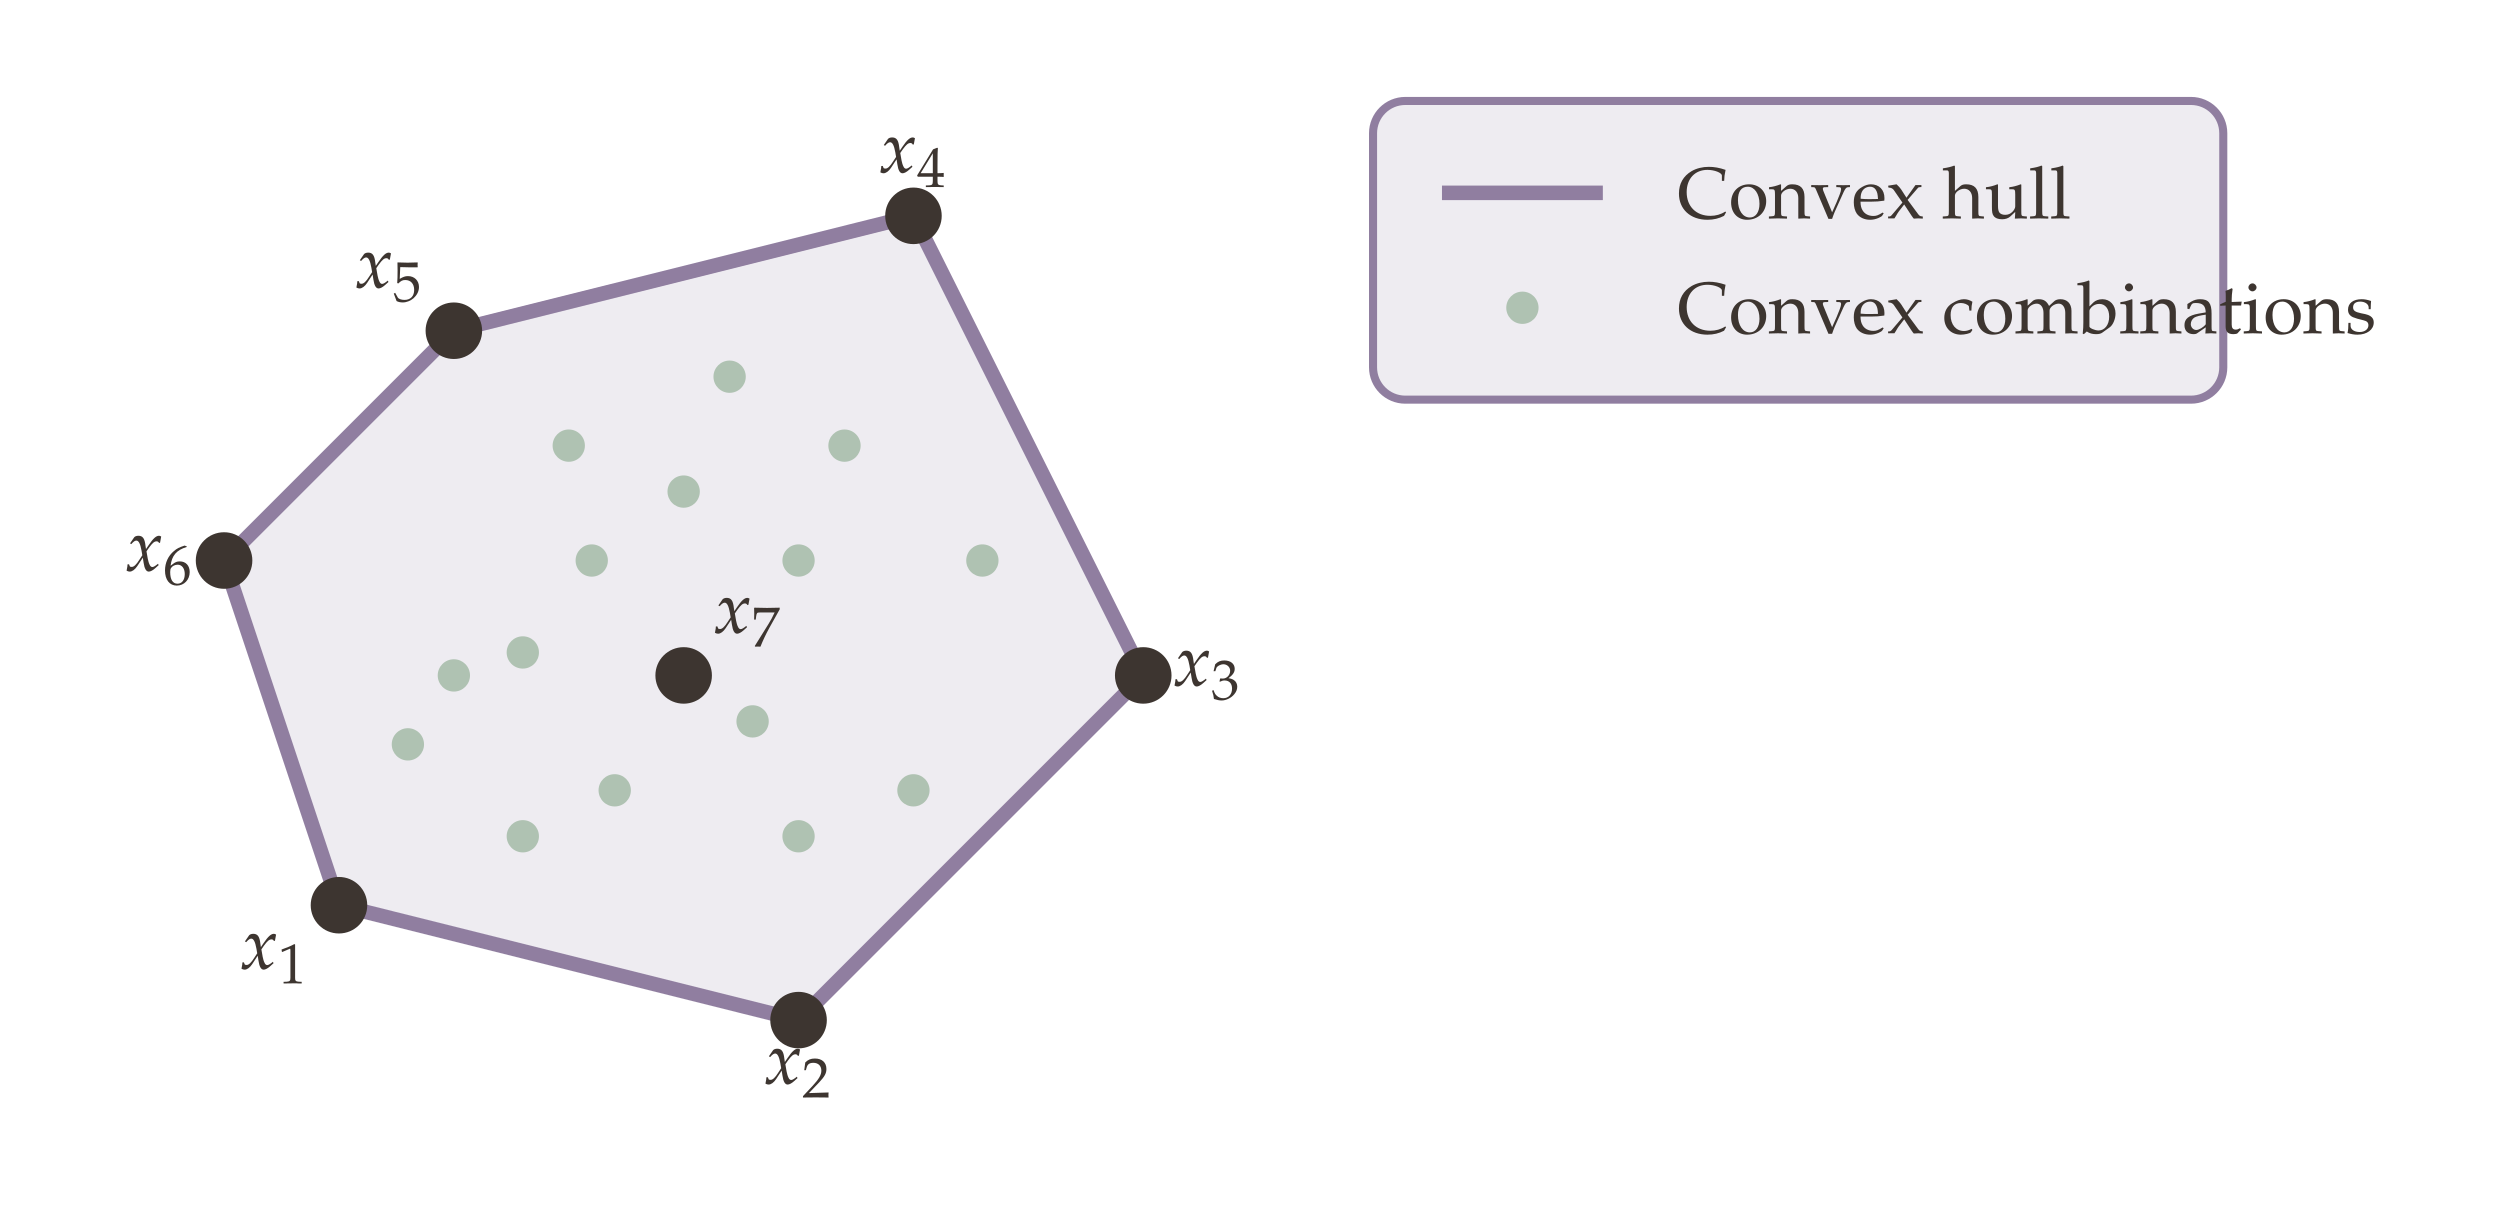
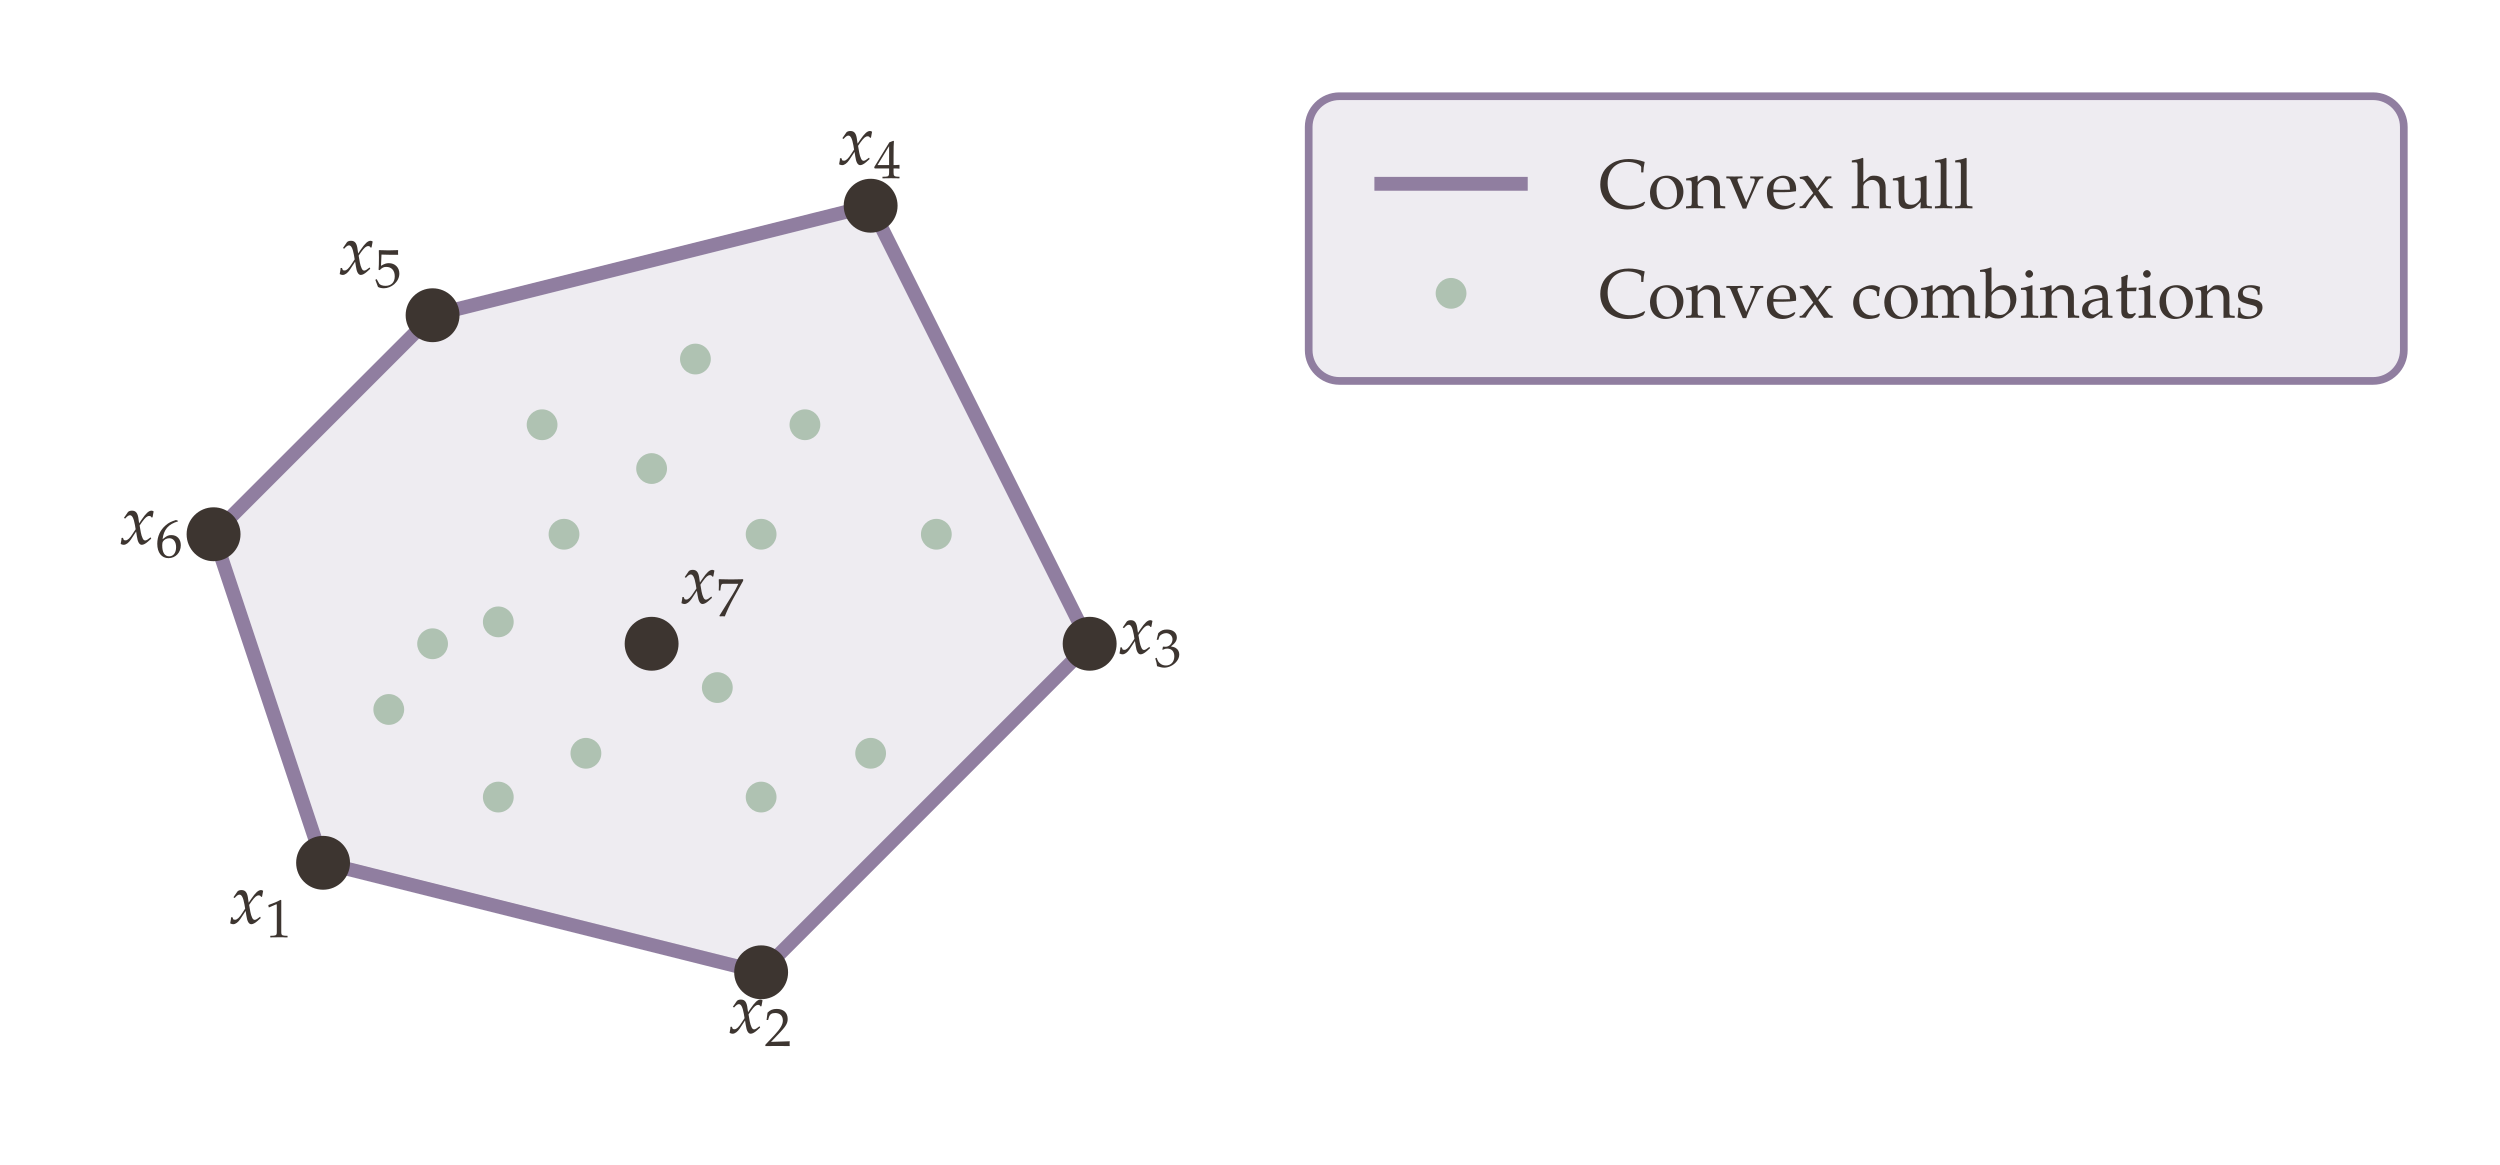
- <svg xmlns="http://www.w3.org/2000/svg" xmlns:xlink="http://www.w3.org/1999/xlink" width="308.394pt" height="150.69pt" viewBox="0 0 308.394 150.69">
+ <svg xmlns="http://www.w3.org/2000/svg" xmlns:xlink="http://www.w3.org/1999/xlink" width="323.558pt" height="150.69pt" viewBox="0 0 323.558 150.69">
  <defs>
    <g>
      <g id="glyph-0-0">
        <path d="M 0.188 -0.797 C 0.188 -0.609 0.172 -0.5 0.109 -0.203 C 0.094 -0.094 0.094 -0.078 0.078 -0.016 C 0.219 0.062 0.359 0.094 0.469 0.094 C 0.766 0.094 1.109 -0.156 1.391 -0.578 L 2.078 -1.625 L 2.172 -1.016 C 2.281 -0.25 2.5 0.094 2.812 0.094 C 3.016 0.094 3.297 -0.047 3.594 -0.312 L 4.031 -0.703 L 3.953 -0.875 C 3.625 -0.609 3.406 -0.469 3.25 -0.469 C 3.125 -0.469 3 -0.562 2.922 -0.75 C 2.828 -0.922 2.734 -1.25 2.688 -1.5 L 2.531 -2.406 L 2.844 -2.859 C 3.266 -3.438 3.5 -3.641 3.781 -3.641 C 3.922 -3.641 4.031 -3.562 4.078 -3.438 L 4.203 -3.469 L 4.344 -4.234 C 4.234 -4.297 4.156 -4.328 4.078 -4.328 C 3.719 -4.328 3.359 -4 2.797 -3.172 L 2.469 -2.688 L 2.406 -3.109 C 2.312 -4 2.062 -4.328 1.531 -4.328 C 1.297 -4.328 1.109 -4.25 1.016 -4.141 L 0.5 -3.391 L 0.656 -3.297 C 0.922 -3.609 1.109 -3.734 1.281 -3.734 C 1.562 -3.734 1.766 -3.359 1.922 -2.484 L 2.016 -1.922 L 1.656 -1.375 C 1.281 -0.766 0.969 -0.484 0.719 -0.484 C 0.578 -0.484 0.484 -0.516 0.469 -0.562 L 0.375 -0.812 Z M 0.188 -0.797 " />
      </g>
      <g id="glyph-1-0">
        <path d="M 0.469 -3.875 L 0.531 -3.875 L 1.438 -4.266 C 1.438 -4.281 1.453 -4.281 1.453 -4.281 C 1.5 -4.281 1.516 -4.219 1.516 -4.047 L 1.516 -0.672 C 1.516 -0.312 1.438 -0.234 1.062 -0.203 L 0.672 -0.188 L 0.672 0.016 C 1.734 0 1.734 0 1.812 0 C 1.906 0 2.062 0 2.297 0 C 2.391 0.016 2.625 0.016 2.906 0.016 L 2.906 -0.188 L 2.547 -0.203 C 2.172 -0.234 2.094 -0.312 2.094 -0.672 L 2.094 -4.797 L 2 -4.844 C 1.547 -4.594 1.047 -4.391 0.422 -4.172 Z M 0.469 -3.875 " />
      </g>
      <g id="glyph-1-1">
        <path d="M 0.109 -0.156 L 0.109 0.016 C 1.422 0 1.422 0 1.672 0 C 1.922 0 1.922 0 3.266 0.016 C 3.25 -0.125 3.25 -0.188 3.25 -0.297 C 3.25 -0.391 3.25 -0.453 3.266 -0.609 C 2.453 -0.578 2.141 -0.562 0.844 -0.531 L 2.125 -1.875 C 2.797 -2.594 3 -2.984 3 -3.5 C 3 -4.312 2.453 -4.797 1.578 -4.797 C 1.078 -4.797 0.734 -4.656 0.391 -4.312 L 0.266 -3.359 L 0.469 -3.359 L 0.562 -3.688 C 0.672 -4.094 0.922 -4.266 1.391 -4.266 C 2 -4.266 2.375 -3.891 2.375 -3.297 C 2.375 -2.781 2.078 -2.266 1.297 -1.422 Z M 0.109 -0.156 " />
      </g>
      <g id="glyph-1-2">
        <path d="M 0.297 -3.469 L 0.516 -3.469 L 0.641 -3.859 C 0.719 -4.094 1.156 -4.328 1.516 -4.328 C 1.969 -4.328 2.344 -3.969 2.344 -3.531 C 2.344 -3 1.938 -2.562 1.438 -2.562 C 1.375 -2.562 1.297 -2.578 1.219 -2.578 L 1.109 -2.578 L 1.031 -2.219 L 1.078 -2.172 C 1.344 -2.297 1.469 -2.328 1.656 -2.328 C 2.234 -2.328 2.578 -1.953 2.578 -1.328 C 2.578 -0.609 2.141 -0.141 1.5 -0.141 C 1.172 -0.141 0.891 -0.25 0.688 -0.453 C 0.516 -0.594 0.422 -0.766 0.297 -1.141 L 0.109 -1.062 C 0.25 -0.641 0.312 -0.391 0.344 -0.047 C 0.719 0.078 1.031 0.141 1.281 0.141 C 1.844 0.141 2.484 -0.172 2.859 -0.641 C 3.094 -0.922 3.219 -1.234 3.219 -1.562 C 3.219 -1.891 3.078 -2.188 2.828 -2.359 C 2.656 -2.484 2.5 -2.547 2.141 -2.609 C 2.703 -3.031 2.906 -3.359 2.906 -3.766 C 2.906 -4.391 2.391 -4.797 1.625 -4.797 C 1.156 -4.797 0.844 -4.672 0.5 -4.328 Z M 0.297 -3.469 " />
      </g>
      <g id="glyph-1-3">
        <path d="M 1.953 -1.266 L 1.953 -0.734 C 1.953 -0.328 1.875 -0.219 1.531 -0.203 L 1.094 -0.188 L 1.094 0.016 C 2.031 0 2.031 0 2.188 0 C 2.359 0 2.359 0 3.297 0.016 L 3.297 -0.188 L 2.953 -0.203 C 2.609 -0.234 2.531 -0.328 2.531 -0.734 L 2.531 -1.266 C 2.953 -1.266 3.094 -1.25 3.297 -1.234 L 3.297 -1.734 C 2.969 -1.703 2.828 -1.703 2.719 -1.703 L 2.531 -1.703 L 2.531 -2.672 C 2.531 -3.922 2.547 -4.516 2.578 -4.797 L 2.5 -4.844 L 1.984 -4.641 L 0.016 -1.422 L 0.094 -1.266 Z M 1.953 -1.703 L 0.453 -1.703 L 1.953 -4.156 Z M 1.953 -1.703 " />
      </g>
      <g id="glyph-1-4">
        <path d="M 0.891 -4.219 C 1.781 -4.188 2.172 -4.188 3.016 -4.188 L 3.047 -4.219 C 3.031 -4.344 3.031 -4.391 3.031 -4.484 C 3.031 -4.578 3.031 -4.641 3.047 -4.766 L 3.016 -4.797 C 2.484 -4.781 2.172 -4.766 1.797 -4.766 C 1.422 -4.766 1.109 -4.781 0.578 -4.797 L 0.547 -4.766 C 0.562 -4.344 0.562 -4.031 0.562 -3.812 C 0.562 -3.219 0.547 -2.547 0.516 -2.25 L 0.656 -2.203 C 0.984 -2.531 1.172 -2.625 1.516 -2.625 C 2.188 -2.625 2.609 -2.156 2.609 -1.406 C 2.609 -0.625 2.156 -0.172 1.406 -0.172 C 1.031 -0.172 0.672 -0.297 0.578 -0.484 L 0.266 -1.047 L 0.094 -0.953 C 0.25 -0.562 0.328 -0.328 0.438 -0.031 C 0.625 0.078 0.906 0.141 1.203 0.141 C 1.672 0.141 2.172 -0.062 2.547 -0.391 C 2.969 -0.781 3.203 -1.25 3.203 -1.766 C 3.203 -2.547 2.641 -3.109 1.844 -3.109 C 1.5 -3.109 1.25 -3.016 0.828 -2.766 Z M 0.891 -4.219 " />
      </g>
      <g id="glyph-1-5">
        <path d="M 2.906 -4.688 L 2.641 -4.797 C 1.969 -4.578 1.688 -4.438 1.328 -4.125 C 0.609 -3.531 0.219 -2.672 0.219 -1.719 C 0.219 -0.578 0.781 0.141 1.672 0.141 C 2.578 0.141 3.266 -0.578 3.266 -1.531 C 3.266 -2.328 2.781 -2.844 2.047 -2.844 C 1.688 -2.844 1.484 -2.766 1.078 -2.438 C 1 -2.375 0.984 -2.359 0.906 -2.312 C 1.062 -3.562 1.641 -4.25 2.906 -4.625 Z M 1.781 -2.438 C 2.312 -2.438 2.656 -1.969 2.656 -1.281 C 2.656 -0.562 2.312 -0.094 1.766 -0.094 C 1.172 -0.094 0.859 -0.594 0.859 -1.531 C 0.859 -1.781 0.891 -1.906 0.969 -2.031 C 1.109 -2.266 1.438 -2.438 1.781 -2.438 Z M 1.781 -2.438 " />
      </g>
      <g id="glyph-1-6">
        <path d="M 0.391 -0.062 L 0.453 0.016 C 0.719 0 0.719 0 0.781 0 C 0.828 0 0.828 0 1.094 0.016 C 1.391 -0.734 1.734 -1.469 2.188 -2.297 L 3.469 -4.594 L 3.469 -4.797 C 2.703 -4.781 2.469 -4.766 1.906 -4.766 C 1.391 -4.766 1.047 -4.781 0.375 -4.797 L 0.312 -4.766 C 0.328 -4.109 0.328 -4.109 0.328 -4.031 C 0.328 -3.953 0.328 -3.953 0.312 -3.328 L 0.516 -3.328 L 0.562 -3.719 C 0.625 -4.141 0.672 -4.203 0.984 -4.203 L 2.844 -4.203 C 2.578 -3.625 2.359 -3.219 2.094 -2.797 Z M 0.391 -0.062 " />
      </g>
      <g id="glyph-2-0">
        <path d="M 6.016 -0.75 L 5.922 -0.844 C 5.375 -0.484 4.75 -0.312 4.078 -0.312 C 2.328 -0.312 1.156 -1.469 1.156 -3.234 C 1.156 -4.891 2.172 -5.984 3.719 -5.984 C 4.594 -5.984 5.5 -5.625 5.5 -5.281 L 5.5 -4.625 L 5.781 -4.625 C 5.797 -5.078 5.828 -5.406 5.953 -5.984 C 5.188 -6.25 4.531 -6.359 3.891 -6.359 C 3.109 -6.359 2.359 -6.172 1.766 -5.828 C 0.734 -5.219 0.203 -4.281 0.203 -3.062 C 0.203 -1.125 1.609 0.172 3.719 0.172 C 4.469 0.172 5.141 0.016 5.766 -0.312 Z M 6.016 -0.75 " />
      </g>
      <g id="glyph-2-1">
        <path d="M 2.5 -4.203 C 1.188 -4.203 0.281 -3.281 0.281 -1.953 C 0.281 -0.688 1.078 0.172 2.25 0.172 C 3.625 0.172 4.609 -0.781 4.609 -2.125 C 4.609 -3.344 3.734 -4.203 2.5 -4.203 Z M 2.344 -3.906 C 3.172 -3.906 3.781 -3.016 3.781 -1.797 C 3.781 -0.766 3.312 -0.109 2.594 -0.109 C 1.719 -0.109 1.125 -0.984 1.125 -2.25 C 1.125 -3.328 1.547 -3.906 2.344 -3.906 Z M 2.344 -3.906 " />
      </g>
      <g id="glyph-2-2">
        <path d="M 3.672 0.031 C 4.219 0 4.234 0 4.391 0 C 4.516 0 4.516 0 5.125 0.031 L 5.125 -0.234 L 4.766 -0.266 C 4.453 -0.281 4.438 -0.344 4.438 -0.922 L 4.438 -2.641 C 4.438 -3.688 3.938 -4.203 2.938 -4.203 C 2.594 -4.203 2.406 -4.141 2.219 -3.984 L 1.547 -3.391 L 1.547 -4.172 L 1.469 -4.203 C 1 -4.016 0.531 -3.891 0.062 -3.844 L 0.062 -3.594 L 0.391 -3.594 C 0.75 -3.594 0.797 -3.531 0.797 -2.938 L 0.797 -0.922 C 0.797 -0.344 0.766 -0.281 0.453 -0.266 L 0.047 -0.234 L 0.047 0.031 C 0.656 0.016 0.906 0 1.172 0 C 1.422 0 1.672 0.016 2.281 0.031 L 2.281 -0.234 L 1.875 -0.266 C 1.562 -0.281 1.547 -0.344 1.547 -0.922 L 1.547 -2.812 C 1.547 -3.219 2.141 -3.656 2.688 -3.656 C 3.281 -3.656 3.672 -3.203 3.672 -2.516 Z M 3.672 0.031 " />
      </g>
      <g id="glyph-2-3">
        <path d="M 4.828 -3.859 L 4.828 -4.109 C 4.297 -4.094 4.141 -4.094 3.984 -4.094 C 3.844 -4.094 3.688 -4.094 3.141 -4.109 L 3.141 -3.859 L 3.516 -3.844 C 3.656 -3.844 3.734 -3.766 3.734 -3.609 C 3.734 -3.469 3.672 -3.234 3.562 -2.953 L 3.188 -2.016 C 3.078 -1.75 2.969 -1.5 2.625 -0.75 L 1.562 -3.344 C 1.5 -3.469 1.484 -3.578 1.484 -3.672 C 1.484 -3.781 1.562 -3.844 1.703 -3.844 L 2.141 -3.859 L 2.141 -4.109 C 1.266 -4.094 1.266 -4.094 1.094 -4.094 C 0.922 -4.094 0.5 -4.094 0.047 -4.109 L 0.047 -3.859 L 0.359 -3.844 C 0.5 -3.828 0.531 -3.781 0.641 -3.547 L 2.172 0.062 L 2.625 0.062 C 2.688 -0.094 2.766 -0.328 2.766 -0.344 C 2.875 -0.609 2.984 -0.922 3 -0.922 L 4.047 -3.25 C 4.25 -3.672 4.375 -3.828 4.562 -3.844 Z M 4.828 -3.859 " />
      </g>
      <g id="glyph-2-4">
        <path d="M 3.922 -0.625 L 3.797 -0.719 C 3.234 -0.375 3.016 -0.297 2.641 -0.297 C 2.047 -0.297 1.562 -0.562 1.312 -1 C 1.141 -1.297 1.078 -1.547 1.062 -2.062 L 2.375 -2.062 C 3 -2.062 3.375 -2.094 4 -2.188 C 4.016 -2.312 4.016 -2.391 4.016 -2.5 C 4.016 -3.531 3.359 -4.203 2.344 -4.203 C 2.016 -4.203 1.625 -4.094 1.266 -3.875 C 0.531 -3.453 0.234 -2.891 0.234 -1.969 C 0.234 -1.406 0.375 -0.922 0.609 -0.578 C 0.969 -0.094 1.562 0.172 2.25 0.172 C 2.578 0.172 2.906 0.109 3.281 -0.047 C 3.516 -0.156 3.703 -0.266 3.734 -0.328 Z M 3.219 -2.391 C 2.75 -2.375 2.531 -2.375 2.219 -2.375 C 1.797 -2.375 1.562 -2.375 1.078 -2.422 C 1.078 -2.844 1.125 -3.047 1.234 -3.281 C 1.422 -3.672 1.812 -3.906 2.25 -3.906 C 2.531 -3.906 2.766 -3.797 2.938 -3.547 C 3.125 -3.25 3.188 -3 3.219 -2.391 Z M 3.219 -2.391 " />
      </g>
      <g id="glyph-2-5">
        <path d="M 2.578 -2.281 L 3.859 -3.766 C 3.906 -3.828 4.016 -3.859 4.156 -3.859 L 4.281 -3.859 L 4.281 -4.109 L 3.547 -4.109 L 2.438 -2.547 L 1.766 -3.594 C 1.625 -3.781 1.531 -3.906 1.219 -4.203 L 0.172 -4.031 L 0.219 -3.797 L 0.406 -3.781 C 0.578 -3.766 0.766 -3.641 0.859 -3.516 L 1.938 -1.953 L 0.594 -0.375 C 0.531 -0.297 0.422 -0.234 0.328 -0.234 L 0.172 -0.234 L 0.172 0 L 0.953 0 C 1.016 -0.094 1.031 -0.141 1.141 -0.297 C 1.281 -0.547 1.422 -0.766 1.484 -0.844 L 2.156 -1.719 L 3.109 -0.266 L 3.125 -0.25 C 3.203 -0.125 3.281 -0.031 3.344 0.031 C 3.812 0 3.812 0 3.891 0 C 3.984 0 3.984 0 4.453 0.031 L 4.453 -0.234 L 4.219 -0.266 C 4.109 -0.281 4.016 -0.344 3.906 -0.484 Z M 2.578 -2.281 " />
      </g>
      <g id="glyph-2-6">
        <path d="M 0.062 -5.922 L 0.562 -5.922 C 0.719 -5.922 0.797 -5.828 0.797 -5.562 L 0.797 -0.922 C 0.797 -0.344 0.766 -0.281 0.453 -0.266 L 0.047 -0.234 L 0.047 0.031 C 0.656 0.016 0.906 0 1.172 0 C 1.422 0 1.672 0.016 2.281 0.031 L 2.281 -0.234 L 1.875 -0.266 C 1.562 -0.281 1.547 -0.344 1.547 -0.922 L 1.547 -2.812 C 1.547 -3.219 2.141 -3.656 2.688 -3.656 C 3.281 -3.656 3.672 -3.203 3.672 -2.516 L 3.672 0.031 C 4.219 0 4.234 0 4.391 0 C 4.516 0 4.516 0 5.125 0.031 L 5.125 -0.234 L 4.766 -0.266 C 4.453 -0.281 4.438 -0.344 4.438 -0.922 L 4.438 -2.641 C 4.438 -3.688 3.938 -4.203 2.938 -4.203 C 2.594 -4.203 2.406 -4.141 2.219 -3.984 L 1.547 -3.391 L 1.547 -6.438 L 1.469 -6.516 C 1.062 -6.359 0.766 -6.281 0.062 -6.172 Z M 0.062 -5.922 " />
      </g>
      <g id="glyph-2-7">
        <path d="M 4.516 -4.172 L 4.438 -4.203 C 3.969 -4.016 3.5 -3.891 3.031 -3.844 L 3.031 -3.594 L 3.359 -3.594 C 3.719 -3.594 3.766 -3.531 3.766 -2.938 L 3.766 -1.469 C 3.766 -1.281 3.625 -1.016 3.422 -0.812 C 3.172 -0.562 2.891 -0.438 2.531 -0.438 C 2.219 -0.438 1.969 -0.531 1.828 -0.703 C 1.703 -0.859 1.641 -1.125 1.641 -1.531 L 1.641 -4.172 L 1.562 -4.203 C 1.109 -4.016 0.641 -3.891 0.156 -3.844 L 0.156 -3.594 L 0.5 -3.594 C 0.859 -3.594 0.891 -3.531 0.891 -2.938 L 0.891 -1.422 C 0.891 -0.797 0.938 -0.516 1.109 -0.297 C 1.297 -0.031 1.641 0.109 2.156 0.109 C 2.562 0.109 2.922 -0.016 3.156 -0.234 L 3.766 -0.797 C 3.766 -0.531 3.75 -0.391 3.719 0.031 C 4.328 0 4.328 0 4.469 0 C 4.594 0 4.594 0 5.203 0.031 L 5.203 -0.234 L 4.844 -0.266 C 4.531 -0.281 4.516 -0.344 4.516 -0.922 Z M 4.516 -4.172 " />
      </g>
      <g id="glyph-2-8">
        <path d="M 0.203 -5.922 L 0.703 -5.922 C 0.875 -5.922 0.938 -5.828 0.938 -5.562 L 0.938 -0.922 C 0.938 -0.344 0.906 -0.281 0.594 -0.266 L 0.188 -0.234 L 0.188 0.031 C 1.078 0 1.078 0 1.312 0 C 1.531 0 1.531 0 2.438 0.031 L 2.438 -0.234 L 2.016 -0.266 C 1.719 -0.281 1.688 -0.344 1.688 -0.922 L 1.688 -6.438 L 1.609 -6.516 C 1.203 -6.359 0.922 -6.281 0.203 -6.172 Z M 0.203 -5.922 " />
      </g>
      <g id="glyph-2-9">
        <path d="M 3.578 -2.797 C 3.578 -3.203 3.625 -3.562 3.703 -3.891 C 3.344 -4.109 3.031 -4.203 2.656 -4.203 C 2.234 -4.203 1.734 -4.031 1.188 -3.688 C 0.562 -3.297 0.234 -2.672 0.234 -1.891 C 0.234 -0.672 1.078 0.172 2.281 0.172 C 2.75 0.172 3.422 0.016 3.516 -0.125 L 3.703 -0.406 L 3.609 -0.547 C 3.281 -0.375 3 -0.281 2.672 -0.281 C 1.672 -0.281 1.016 -1.062 1.016 -2.25 C 1.016 -3.203 1.469 -3.734 2.281 -3.734 C 2.672 -3.734 3.109 -3.562 3.266 -3.344 L 3.328 -2.797 Z M 3.578 -2.797 " />
      </g>
      <g id="glyph-2-10">
        <path d="M 0.156 -3.594 L 0.5 -3.594 C 0.859 -3.594 0.891 -3.531 0.891 -2.938 L 0.891 -0.922 C 0.891 -0.344 0.859 -0.281 0.562 -0.266 L 0.141 -0.234 L 0.141 0.031 C 1 0 1.031 0 1.281 0 C 1.531 0 1.766 0.016 2.344 0.031 L 2.344 -0.234 L 1.969 -0.266 C 1.672 -0.281 1.641 -0.344 1.641 -0.922 L 1.641 -2.812 C 1.641 -3.219 2.234 -3.656 2.766 -3.656 C 3.25 -3.656 3.594 -3.203 3.594 -2.516 L 3.594 -0.922 C 3.594 -0.344 3.562 -0.281 3.25 -0.266 L 2.844 -0.234 L 2.844 0.031 C 3.734 0 3.734 0 3.969 0 C 4.188 0 4.188 0 5.078 0.031 L 5.078 -0.234 L 4.672 -0.266 C 4.375 -0.281 4.344 -0.344 4.344 -0.922 L 4.344 -2.812 C 4.344 -3.219 4.938 -3.656 5.469 -3.656 C 5.953 -3.656 6.281 -3.203 6.281 -2.516 L 6.281 0.031 C 6.828 0 6.844 0 7 0 C 7.109 0 7.109 0 7.797 0.031 L 7.797 -0.234 L 7.375 -0.266 C 7.062 -0.281 7.047 -0.344 7.047 -0.922 L 7.047 -2.766 C 7.047 -3.656 6.516 -4.203 5.688 -4.203 C 5.375 -4.203 5.125 -4.125 4.953 -3.984 L 4.281 -3.375 C 3.984 -3.969 3.625 -4.203 3 -4.203 C 2.672 -4.203 2.422 -4.125 2.266 -3.984 L 1.641 -3.406 L 1.641 -4.172 L 1.562 -4.203 C 1.109 -4.016 0.641 -3.891 0.156 -3.844 Z M 0.156 -3.594 " />
      </g>
      <g id="glyph-2-11">
        <path d="M 1.344 -6.438 L 1.266 -6.516 C 0.875 -6.359 0.578 -6.281 -0.141 -6.172 L -0.141 -5.922 L 0.375 -5.922 C 0.531 -5.922 0.594 -5.828 0.594 -5.562 L 0.594 -1.375 C 0.594 -0.812 0.578 -0.578 0.516 0.047 L 0.656 0.109 L 1.016 -0.219 C 1.375 0.016 1.703 0.109 2.172 0.109 C 2.531 0.109 2.766 0.047 2.953 -0.094 L 3.844 -0.734 C 4.25 -1.016 4.562 -1.766 4.562 -2.422 C 4.562 -3.469 3.891 -4.203 2.938 -4.203 C 2.516 -4.203 2.078 -4.047 1.844 -3.812 L 1.344 -3.312 Z M 1.344 -2.766 C 1.344 -2.891 1.438 -3.047 1.578 -3.203 C 1.828 -3.469 2.172 -3.625 2.547 -3.625 C 3.297 -3.625 3.781 -3.016 3.781 -2.047 C 3.781 -1.047 3.234 -0.344 2.469 -0.344 C 2.016 -0.344 1.344 -0.641 1.344 -0.828 Z M 1.344 -2.766 " />
      </g>
      <g id="glyph-2-12">
        <path d="M 1.688 -4.172 L 1.609 -4.203 C 1.141 -4.016 0.688 -3.891 0.203 -3.844 L 0.203 -3.594 L 0.531 -3.594 C 0.891 -3.594 0.938 -3.531 0.938 -2.938 L 0.938 -0.922 C 0.938 -0.344 0.906 -0.281 0.594 -0.266 L 0.188 -0.234 L 0.188 0.031 C 1.078 0 1.078 0 1.312 0 C 1.531 0 1.531 0 2.438 0.031 L 2.438 -0.234 L 2.016 -0.266 C 1.719 -0.281 1.688 -0.344 1.688 -0.922 Z M 1.281 -6.156 C 1 -6.156 0.766 -5.922 0.766 -5.656 C 0.766 -5.406 1 -5.172 1.266 -5.172 C 1.531 -5.172 1.766 -5.406 1.766 -5.656 C 1.766 -5.906 1.531 -6.156 1.281 -6.156 Z M 1.281 -6.156 " />
      </g>
      <g id="glyph-2-13">
        <path d="M 2.906 -0.734 L 2.859 0.031 C 3.438 0 3.438 0 3.562 0 C 3.609 0 3.828 0.016 4.219 0.031 L 4.219 -0.234 L 3.875 -0.266 C 3.656 -0.266 3.625 -0.344 3.625 -0.781 L 3.625 -2.422 C 3.625 -3.734 3.25 -4.203 2.203 -4.203 C 1.828 -4.203 1.469 -4.109 1.125 -3.906 L 0.641 -3.609 L 0.641 -3.031 L 0.875 -2.969 L 1 -3.25 C 1.188 -3.672 1.281 -3.734 1.688 -3.734 C 2.531 -3.734 2.875 -3.406 2.906 -2.578 L 2.016 -2.422 C 0.797 -2.203 0.281 -1.781 0.281 -1 C 0.281 -0.297 0.703 0.109 1.422 0.109 C 1.578 0.109 1.734 0.078 1.797 0.031 Z M 2.906 -1.109 C 2.641 -0.75 2.078 -0.406 1.734 -0.406 C 1.375 -0.406 1.062 -0.734 1.062 -1.125 C 1.062 -1.453 1.234 -1.766 1.5 -1.938 C 1.734 -2.078 2.219 -2.203 2.906 -2.297 Z M 2.906 -1.109 " />
      </g>
      <g id="glyph-2-14">
        <path d="M 0.875 -3.422 L 0.875 -0.844 C 0.875 -0.172 1.172 0.109 1.859 0.109 C 2.078 0.109 2.281 0.062 2.344 0 L 2.766 -0.469 L 2.656 -0.625 C 2.438 -0.5 2.297 -0.453 2.125 -0.453 C 1.781 -0.453 1.625 -0.641 1.625 -1.078 L 1.625 -3.422 L 2.781 -3.422 L 2.859 -3.906 L 1.625 -3.859 L 1.625 -4.203 C 1.625 -4.578 1.656 -4.891 1.734 -5.469 L 1.625 -5.562 C 1.406 -5.438 1.141 -5.312 0.859 -5.234 C 0.891 -4.953 0.891 -4.797 0.891 -4.516 L 0.891 -3.891 L 0.203 -3.578 L 0.203 -3.391 Z M 0.875 -3.422 " />
      </g>
      <g id="glyph-2-15">
        <path d="M 0.375 -1.281 C 0.375 -0.656 0.344 -0.391 0.266 -0.031 C 0.734 0.109 1.078 0.172 1.5 0.172 C 2.672 0.172 3.5 -0.453 3.5 -1.328 C 3.5 -1.609 3.422 -1.812 3.25 -1.984 C 3.016 -2.219 2.719 -2.328 1.938 -2.469 C 1.203 -2.625 0.953 -2.797 0.953 -3.203 C 0.953 -3.656 1.281 -3.906 1.828 -3.906 C 2.422 -3.906 2.875 -3.594 2.875 -3.172 L 2.875 -2.969 L 3.125 -2.969 C 3.141 -3.484 3.141 -3.703 3.172 -3.984 C 2.703 -4.141 2.375 -4.203 2.016 -4.203 C 0.969 -4.203 0.328 -3.719 0.328 -2.906 C 0.328 -2.469 0.531 -2.172 0.938 -1.984 C 1.188 -1.875 1.656 -1.734 2.266 -1.594 C 2.672 -1.5 2.844 -1.312 2.844 -0.984 C 2.844 -0.5 2.391 -0.156 1.766 -0.156 C 1.109 -0.156 0.641 -0.469 0.641 -0.922 L 0.641 -1.281 Z M 0.375 -1.281 " />
      </g>
    </g>
    <clipPath id="clip-0">
      <path clip-rule="nonzero" d="M 2 1 L 167 1 L 167 150.691 L 2 150.691 Z M 2 1 " />
    </clipPath>
+     <clipPath id="clip-1">
+       <path clip-rule="nonzero" d="M 155 0 L 323.559 0 L 323.559 64 L 155 64 Z M 155 0 " />
+     </clipPath>
  </defs>
  <path fill-rule="nonzero" fill="rgb(93.471%, 92.412%, 94.411%)" fill-opacity="1" d="M 27.641 69.145 L 41.812 111.664 L 98.508 125.84 L 141.027 83.32 L 112.68 26.625 L 55.988 40.797 Z M 27.641 69.145 " />
  <g clip-path="url(#clip-0)">
    <path fill="none" stroke-width="1.793" stroke-linecap="butt" stroke-linejoin="miter" stroke="rgb(56.47%, 49.413%, 62.746%)" stroke-opacity="1" stroke-miterlimit="10" d="M 14.174 70.867 L 28.346 28.348 L 85.041 14.172 L 127.56 56.692 L 99.213 113.387 L 42.521 99.215 Z M 14.174 70.867 " transform="matrix(1, 0, 0, -1, 13.467, 140.012)" />
  </g>
  <path fill-rule="nonzero" fill="rgb(68.706%, 76.236%, 69.646%)" fill-opacity="1" d="M 66.484 80.484 C 66.484 79.383 65.594 78.492 64.492 78.492 C 63.391 78.492 62.5 79.383 62.5 80.484 C 62.5 81.586 63.391 82.477 64.492 82.477 C 65.594 82.477 66.484 81.586 66.484 80.484 Z M 66.484 80.484 " />
  <path fill-rule="nonzero" fill="rgb(68.706%, 76.236%, 69.646%)" fill-opacity="1" d="M 77.824 97.492 C 77.824 96.391 76.93 95.5 75.828 95.5 C 74.73 95.5 73.836 96.391 73.836 97.492 C 73.836 98.594 74.73 99.484 75.828 99.484 C 76.93 99.484 77.824 98.594 77.824 97.492 Z M 77.824 97.492 " />
  <path fill-rule="nonzero" fill="rgb(68.706%, 76.236%, 69.646%)" fill-opacity="1" d="M 100.5 69.145 C 100.5 68.043 99.609 67.152 98.508 67.152 C 97.406 67.152 96.516 68.043 96.516 69.145 C 96.516 70.246 97.406 71.137 98.508 71.137 C 99.609 71.137 100.5 70.246 100.5 69.145 Z M 100.5 69.145 " />
  <path fill-rule="nonzero" fill="rgb(68.706%, 76.236%, 69.646%)" fill-opacity="1" d="M 94.832 88.988 C 94.832 87.887 93.938 86.996 92.84 86.996 C 91.738 86.996 90.844 87.887 90.844 88.988 C 90.844 90.09 91.738 90.98 92.84 90.98 C 93.938 90.98 94.832 90.09 94.832 88.988 Z M 94.832 88.988 " />
  <path fill-rule="nonzero" fill="rgb(68.706%, 76.236%, 69.646%)" fill-opacity="1" d="M 57.98 83.32 C 57.98 82.219 57.086 81.324 55.988 81.324 C 54.887 81.324 53.996 82.219 53.996 83.32 C 53.996 84.418 54.887 85.312 55.988 85.312 C 57.086 85.312 57.98 84.418 57.98 83.32 Z M 57.98 83.32 " />
  <path fill-rule="nonzero" fill="rgb(68.706%, 76.236%, 69.646%)" fill-opacity="1" d="M 106.168 54.973 C 106.168 53.871 105.277 52.98 104.176 52.98 C 103.078 52.98 102.184 53.871 102.184 54.973 C 102.184 56.07 103.078 56.965 104.176 56.965 C 105.277 56.965 106.168 56.07 106.168 54.973 Z M 106.168 54.973 " />
  <path fill-rule="nonzero" fill="rgb(68.706%, 76.236%, 69.646%)" fill-opacity="1" d="M 72.152 54.973 C 72.152 53.871 71.262 52.98 70.16 52.98 C 69.059 52.98 68.168 53.871 68.168 54.973 C 68.168 56.07 69.059 56.965 70.16 56.965 C 71.262 56.965 72.152 56.07 72.152 54.973 Z M 72.152 54.973 " />
  <path fill-rule="nonzero" fill="rgb(68.706%, 76.236%, 69.646%)" fill-opacity="1" d="M 86.328 60.641 C 86.328 59.539 85.434 58.648 84.336 58.648 C 83.234 58.648 82.34 59.539 82.34 60.641 C 82.34 61.742 83.234 62.633 84.336 62.633 C 85.434 62.633 86.328 61.742 86.328 60.641 Z M 86.328 60.641 " />
  <path fill-rule="nonzero" fill="rgb(68.706%, 76.236%, 69.646%)" fill-opacity="1" d="M 52.309 91.824 C 52.309 90.723 51.418 89.828 50.316 89.828 C 49.219 89.828 48.324 90.723 48.324 91.824 C 48.324 92.922 49.219 93.816 50.316 93.816 C 51.418 93.816 52.309 92.922 52.309 91.824 Z M 52.309 91.824 " />
  <path fill-rule="nonzero" fill="rgb(68.706%, 76.236%, 69.646%)" fill-opacity="1" d="M 123.176 69.145 C 123.176 68.043 122.285 67.152 121.184 67.152 C 120.086 67.152 119.191 68.043 119.191 69.145 C 119.191 70.246 120.086 71.137 121.184 71.137 C 122.285 71.137 123.176 70.246 123.176 69.145 Z M 123.176 69.145 " />
  <path fill-rule="nonzero" fill="rgb(68.706%, 76.236%, 69.646%)" fill-opacity="1" d="M 74.988 69.145 C 74.988 68.043 74.098 67.152 72.996 67.152 C 71.895 67.152 71.004 68.043 71.004 69.145 C 71.004 70.246 71.895 71.137 72.996 71.137 C 74.098 71.137 74.988 70.246 74.988 69.145 Z M 74.988 69.145 " />
  <path fill-rule="nonzero" fill="rgb(68.706%, 76.236%, 69.646%)" fill-opacity="1" d="M 100.5 103.16 C 100.5 102.062 99.609 101.168 98.508 101.168 C 97.406 101.168 96.516 102.062 96.516 103.16 C 96.516 104.262 97.406 105.152 98.508 105.152 C 99.609 105.152 100.5 104.262 100.5 103.16 Z M 100.5 103.16 " />
  <path fill-rule="nonzero" fill="rgb(68.706%, 76.236%, 69.646%)" fill-opacity="1" d="M 91.996 46.469 C 91.996 45.367 91.105 44.477 90.004 44.477 C 88.902 44.477 88.012 45.367 88.012 46.469 C 88.012 47.566 88.902 48.461 90.004 48.461 C 91.105 48.461 91.996 47.566 91.996 46.469 Z M 91.996 46.469 " />
  <path fill-rule="nonzero" fill="rgb(68.706%, 76.236%, 69.646%)" fill-opacity="1" d="M 66.484 103.16 C 66.484 102.062 65.594 101.168 64.492 101.168 C 63.391 101.168 62.5 102.062 62.5 103.16 C 62.5 104.262 63.391 105.152 64.492 105.152 C 65.594 105.152 66.484 104.262 66.484 103.16 Z M 66.484 103.16 " />
  <path fill-rule="nonzero" fill="rgb(68.706%, 76.236%, 69.646%)" fill-opacity="1" d="M 114.672 97.492 C 114.672 96.391 113.781 95.5 112.68 95.5 C 111.582 95.5 110.688 96.391 110.688 97.492 C 110.688 98.594 111.582 99.484 112.68 99.484 C 113.781 99.484 114.672 98.594 114.672 97.492 Z M 114.672 97.492 " />
  <path fill-rule="nonzero" fill="rgb(23.923%, 20.784%, 18.825%)" fill-opacity="1" d="M 45.301 111.664 C 45.301 109.738 43.738 108.18 41.812 108.18 C 39.887 108.18 38.328 109.738 38.328 111.664 C 38.328 113.59 39.887 115.152 41.812 115.152 C 43.738 115.152 45.301 113.59 45.301 111.664 Z M 45.301 111.664 " />
  <path fill-rule="nonzero" fill="rgb(23.923%, 20.784%, 18.825%)" fill-opacity="1" d="M 101.996 125.84 C 101.996 123.914 100.434 122.352 98.508 122.352 C 96.582 122.352 95.02 123.914 95.02 125.84 C 95.02 127.766 96.582 129.324 98.508 129.324 C 100.434 129.324 101.996 127.766 101.996 125.84 Z M 101.996 125.84 " />
  <path fill-rule="nonzero" fill="rgb(23.923%, 20.784%, 18.825%)" fill-opacity="1" d="M 144.516 83.32 C 144.516 81.391 142.953 79.832 141.027 79.832 C 139.102 79.832 137.539 81.391 137.539 83.32 C 137.539 85.246 139.102 86.805 141.027 86.805 C 142.953 86.805 144.516 85.246 144.516 83.32 Z M 144.516 83.32 " />
  <path fill-rule="nonzero" fill="rgb(23.923%, 20.784%, 18.825%)" fill-opacity="1" d="M 116.168 26.625 C 116.168 24.699 114.605 23.137 112.68 23.137 C 110.754 23.137 109.195 24.699 109.195 26.625 C 109.195 28.551 110.754 30.113 112.68 30.113 C 114.605 30.113 116.168 28.551 116.168 26.625 Z M 116.168 26.625 " />
  <path fill-rule="nonzero" fill="rgb(23.923%, 20.784%, 18.825%)" fill-opacity="1" d="M 59.473 40.797 C 59.473 38.871 57.914 37.312 55.988 37.312 C 54.062 37.312 52.5 38.871 52.5 40.797 C 52.5 42.723 54.062 44.285 55.988 44.285 C 57.914 44.285 59.473 42.723 59.473 40.797 Z M 59.473 40.797 " />
  <path fill-rule="nonzero" fill="rgb(23.923%, 20.784%, 18.825%)" fill-opacity="1" d="M 31.129 69.145 C 31.129 67.219 29.566 65.656 27.641 65.656 C 25.715 65.656 24.152 67.219 24.152 69.145 C 24.152 71.07 25.715 72.633 27.641 72.633 C 29.566 72.633 31.129 71.07 31.129 69.145 Z M 31.129 69.145 " />
  <path fill-rule="nonzero" fill="rgb(23.923%, 20.784%, 18.825%)" fill-opacity="1" d="M 87.82 83.32 C 87.82 81.391 86.262 79.832 84.336 79.832 C 82.406 79.832 80.848 81.391 80.848 83.32 C 80.848 85.246 82.406 86.805 84.336 86.805 C 86.262 86.805 87.82 85.246 87.82 83.32 Z M 87.82 83.32 " />
  <g fill="rgb(23.923%, 20.784%, 18.825%)" fill-opacity="1">
    <use xlink:href="#glyph-0-0" x="29.713" y="119.521" />
  </g>
  <g fill="rgb(23.923%, 20.784%, 18.825%)" fill-opacity="1">
    <use xlink:href="#glyph-1-0" x="34.309" y="121.304" />
  </g>
  <g fill="rgb(23.923%, 20.784%, 18.825%)" fill-opacity="1">
    <use xlink:href="#glyph-0-0" x="94.348" y="133.694" />
  </g>
  <g fill="rgb(23.923%, 20.784%, 18.825%)" fill-opacity="1">
    <use xlink:href="#glyph-1-1" x="98.944" y="135.373" />
  </g>
  <g fill="rgb(23.923%, 20.784%, 18.825%)" fill-opacity="1">
    <use xlink:href="#glyph-0-0" x="144.81" y="84.592" />
  </g>
  <g fill="rgb(23.923%, 20.784%, 18.825%)" fill-opacity="1">
    <use xlink:href="#glyph-1-2" x="149.405" y="86.27" />
  </g>
  <g fill="rgb(23.923%, 20.784%, 18.825%)" fill-opacity="1">
    <use xlink:href="#glyph-0-0" x="108.522" y="21.281" />
  </g>
  <g fill="rgb(23.923%, 20.784%, 18.825%)" fill-opacity="1">
    <use xlink:href="#glyph-1-3" x="113.117" y="23.065" />
  </g>
  <g fill="rgb(23.923%, 20.784%, 18.825%)" fill-opacity="1">
    <use xlink:href="#glyph-0-0" x="43.887" y="35.49" />
  </g>
  <g fill="rgb(23.923%, 20.784%, 18.825%)" fill-opacity="1">
    <use xlink:href="#glyph-1-4" x="48.482" y="37.168" />
  </g>
  <g fill="rgb(23.923%, 20.784%, 18.825%)" fill-opacity="1">
    <use xlink:href="#glyph-0-0" x="15.54" y="70.418" />
  </g>
  <g fill="rgb(23.923%, 20.784%, 18.825%)" fill-opacity="1">
    <use xlink:href="#glyph-1-5" x="20.135" y="72.097" />
  </g>
  <g fill="rgb(23.923%, 20.784%, 18.825%)" fill-opacity="1">
    <use xlink:href="#glyph-0-0" x="88.117" y="78.079" />
  </g>
  <g fill="rgb(23.923%, 20.784%, 18.825%)" fill-opacity="1">
    <use xlink:href="#glyph-1-6" x="92.713" y="79.758" />
  </g>
-   <path fill-rule="nonzero" fill="rgb(93.471%, 92.412%, 94.411%)" fill-opacity="1" stroke-width="0.996" stroke-linecap="butt" stroke-linejoin="miter" stroke="rgb(56.47%, 49.413%, 62.746%)" stroke-opacity="1" stroke-miterlimit="10" d="M 155.908 94.696 L 155.908 123.575 C 155.908 125.778 157.693 127.559 159.892 127.559 L 256.806 127.559 C 259.006 127.559 260.791 125.778 260.791 123.575 L 260.791 94.696 C 260.791 92.492 259.006 90.711 256.806 90.711 L 159.892 90.711 C 157.693 90.711 155.908 92.492 155.908 94.696 Z M 155.908 94.696 " transform="matrix(1, 0, 0, -1, 13.467, 140.012)" />
+   <path fill-rule="nonzero" fill="rgb(93.471%, 92.412%, 94.411%)" fill-opacity="1" d="M 169.375 45.316 L 169.375 16.438 C 169.375 14.234 171.16 12.453 173.359 12.453 L 307.125 12.453 C 309.324 12.453 311.109 14.234 311.109 16.438 L 311.109 45.316 C 311.109 47.52 309.324 49.301 307.125 49.301 L 173.359 49.301 C 171.16 49.301 169.375 47.52 169.375 45.316 Z M 169.375 45.316 " />
+   <g clip-path="url(#clip-1)">
+     <path fill="none" stroke-width="0.996" stroke-linecap="butt" stroke-linejoin="miter" stroke="rgb(56.47%, 49.413%, 62.746%)" stroke-opacity="1" stroke-miterlimit="10" d="M 155.908 94.696 L 155.908 123.575 C 155.908 125.778 157.693 127.559 159.892 127.559 L 293.658 127.559 C 295.857 127.559 297.642 125.778 297.642 123.575 L 297.642 94.696 C 297.642 92.492 295.857 90.711 293.658 90.711 L 159.892 90.711 C 157.693 90.711 155.908 92.492 155.908 94.696 Z M 155.908 94.696 " transform="matrix(1, 0, 0, -1, 13.467, 140.012)" />
+   </g>
  <path fill="none" stroke-width="1.793" stroke-linecap="butt" stroke-linejoin="miter" stroke="rgb(56.47%, 49.413%, 62.746%)" stroke-opacity="1" stroke-miterlimit="10" d="M 164.412 116.223 L 184.256 116.223 " transform="matrix(1, 0, 0, -1, 13.467, 140.012)" />
  <g fill="rgb(23.923%, 20.784%, 18.825%)" fill-opacity="1">
    <use xlink:href="#glyph-2-0" x="206.908" y="26.939" />
    <use xlink:href="#glyph-2-1" x="213.265" y="26.939" />
    <use xlink:href="#glyph-2-2" x="218.161" y="26.939" />
    <use xlink:href="#glyph-2-3" x="223.379" y="26.939" />
    <use xlink:href="#glyph-2-4" x="228.445" y="26.939" />
    <use xlink:href="#glyph-2-5" x="232.74" y="26.939" />
  </g>
  <g fill="rgb(23.923%, 20.784%, 18.825%)" fill-opacity="1">
    <use xlink:href="#glyph-2-6" x="239.608" y="26.939" />
    <use xlink:href="#glyph-2-7" x="244.827" y="26.939" />
    <use xlink:href="#glyph-2-8" x="250.234" y="26.939" />
    <use xlink:href="#glyph-2-8" x="252.843" y="26.939" />
  </g>
  <path fill-rule="nonzero" fill="rgb(68.706%, 76.236%, 69.646%)" fill-opacity="1" d="M 189.793 37.965 C 189.793 36.863 188.898 35.973 187.801 35.973 C 186.699 35.973 185.809 36.863 185.809 37.965 C 185.809 39.062 186.699 39.957 187.801 39.957 C 188.898 39.957 189.793 39.062 189.793 37.965 Z M 189.793 37.965 " />
  <g fill="rgb(23.923%, 20.784%, 18.825%)" fill-opacity="1">
    <use xlink:href="#glyph-2-0" x="206.908" y="41.112" />
    <use xlink:href="#glyph-2-1" x="213.265" y="41.112" />
    <use xlink:href="#glyph-2-2" x="218.161" y="41.112" />
    <use xlink:href="#glyph-2-3" x="223.379" y="41.112" />
    <use xlink:href="#glyph-2-4" x="228.445" y="41.112" />
    <use xlink:href="#glyph-2-5" x="232.74" y="41.112" />
  </g>
  <g fill="rgb(23.923%, 20.784%, 18.825%)" fill-opacity="1">
    <use xlink:href="#glyph-2-9" x="239.608" y="41.112" />
    <use xlink:href="#glyph-2-1" x="243.59" y="41.112" />
    <use xlink:href="#glyph-2-10" x="248.485" y="41.112" />
    <use xlink:href="#glyph-2-11" x="256.403" y="41.112" />
    <use xlink:href="#glyph-2-12" x="261.361" y="41.112" />
    <use xlink:href="#glyph-2-2" x="263.97" y="41.112" />
    <use xlink:href="#glyph-2-13" x="269.189" y="41.112" />
    <use xlink:href="#glyph-2-14" x="273.672" y="41.112" />
    <use xlink:href="#glyph-2-12" x="276.595" y="41.112" />
    <use xlink:href="#glyph-2-1" x="279.204" y="41.112" />
    <use xlink:href="#glyph-2-2" x="284.1" y="41.112" />
    <use xlink:href="#glyph-2-15" x="289.318" y="41.112" />
  </g>
</svg>
